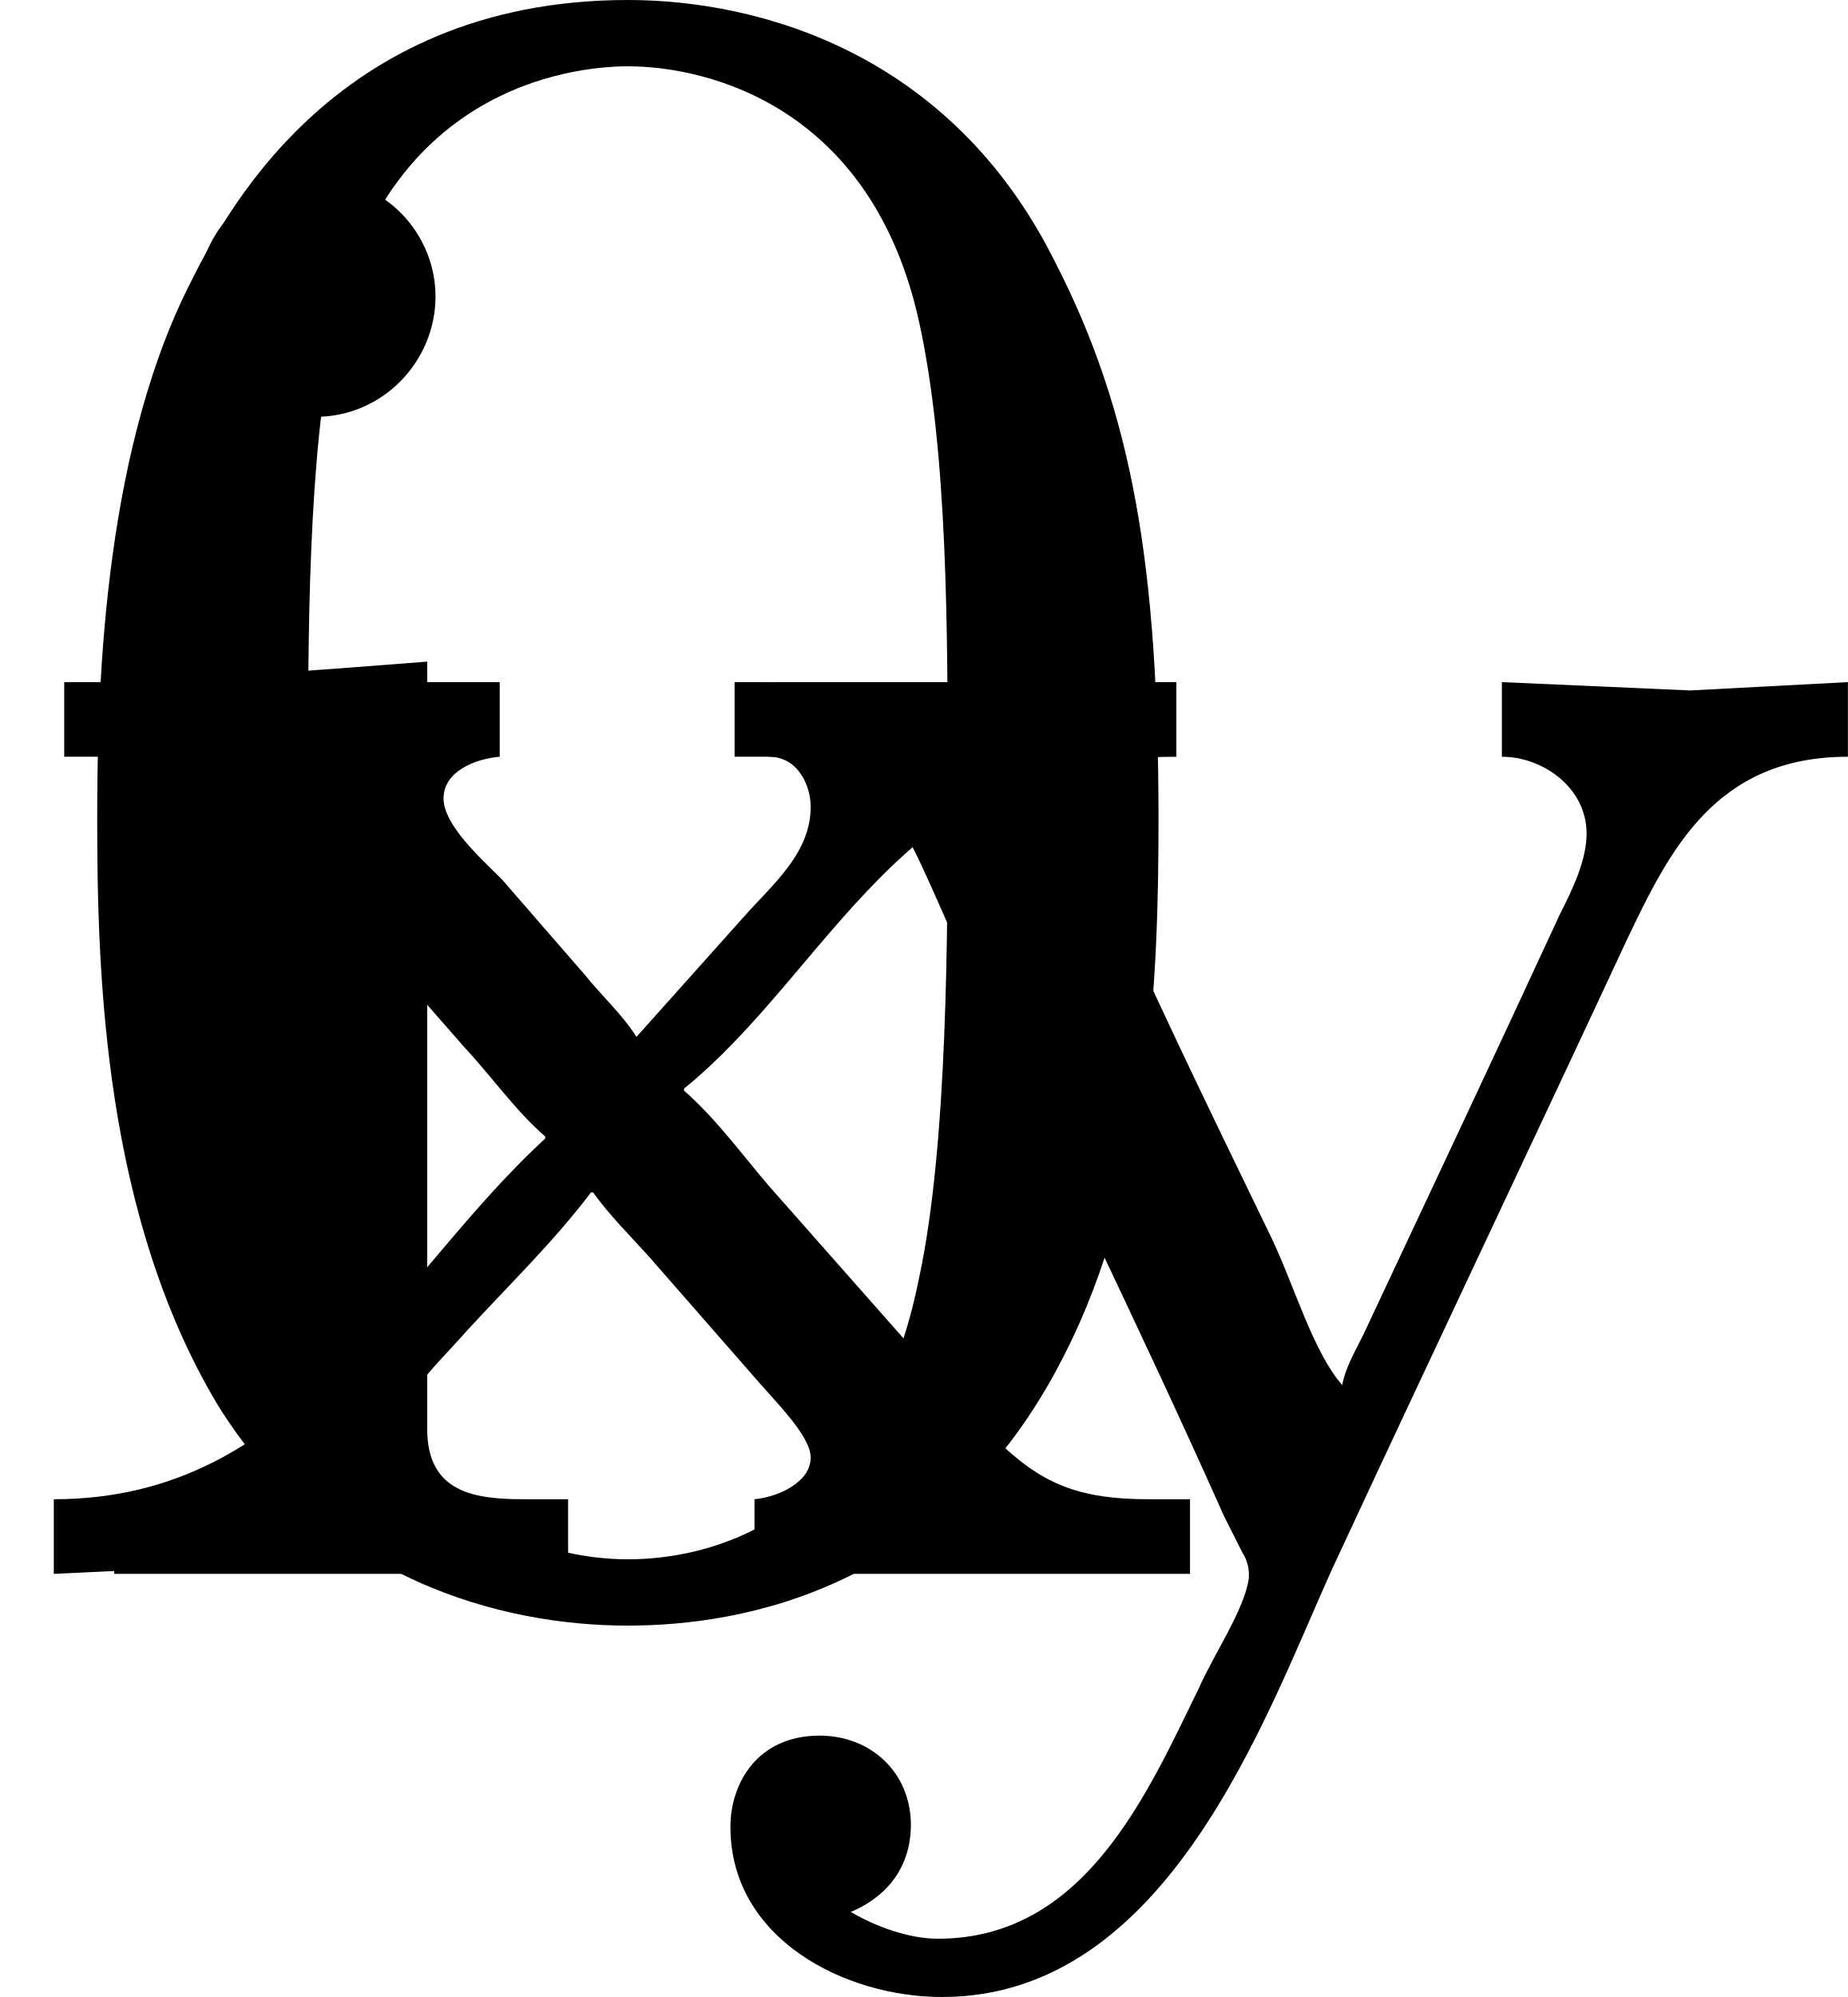
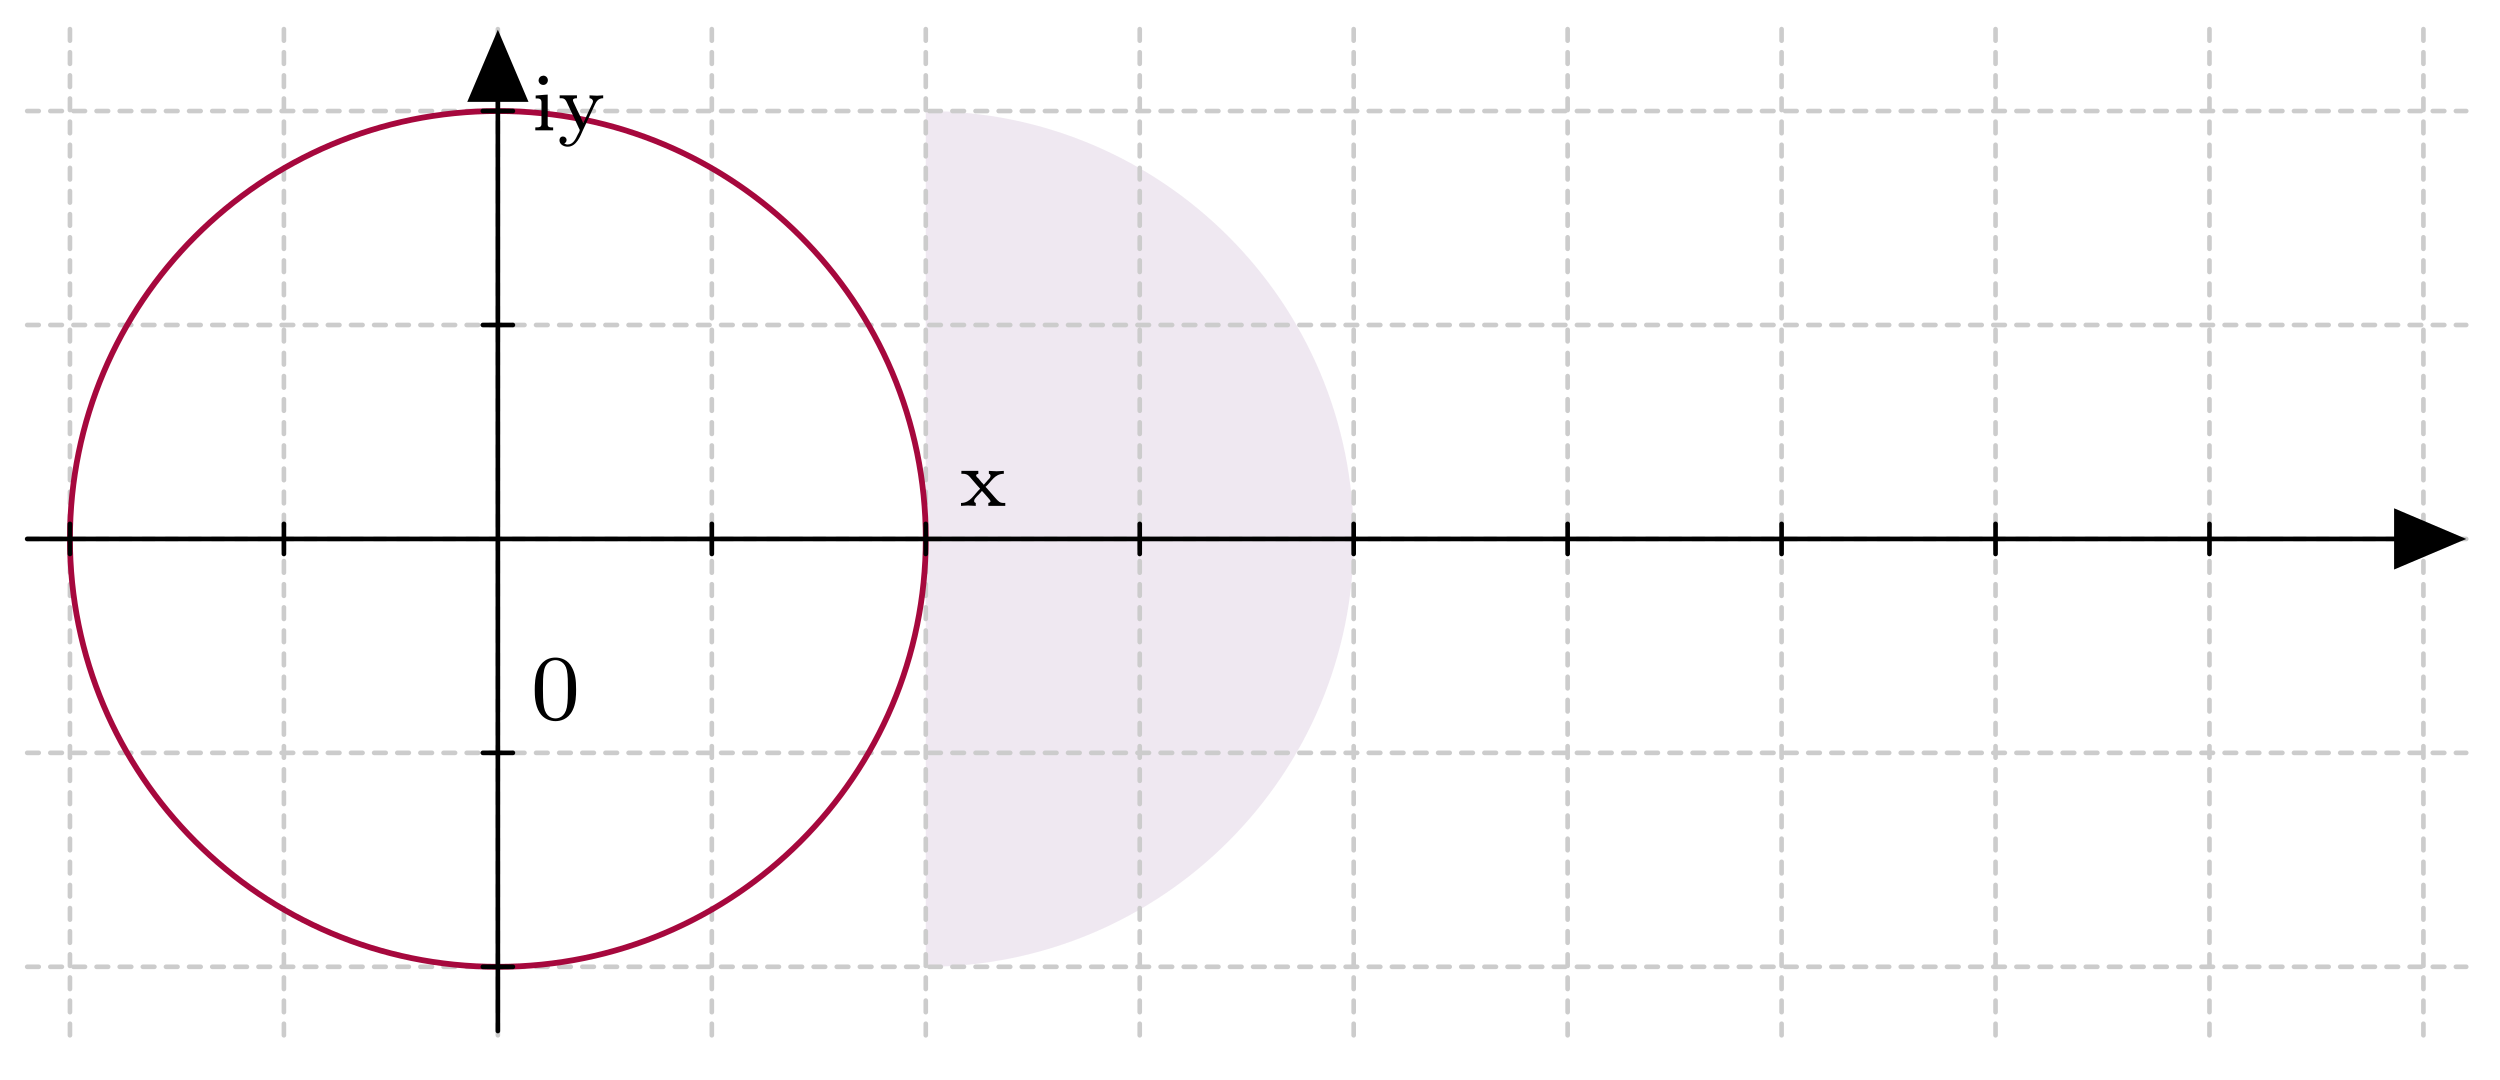
- <svg xmlns="http://www.w3.org/2000/svg" xmlns:xlink="http://www.w3.org/1999/xlink" version="1.1" width="6.216pt" height="6.716pt" viewBox="-29.273 -30.888 6.216 6.716">
+ <svg xmlns="http://www.w3.org/2000/svg" xmlns:xlink="http://www.w3.org/1999/xlink" width="214.432pt" height="92.625pt" viewBox="0 0 214.432 92.625">
  <defs>
-     <path id="g0-48" d="M3.897-2.542C3.897-3.395 3.81-3.913 3.547-4.423C3.196-5.125 2.55-5.3 2.112-5.3C1.108-5.3 .741-4.551 .63-4.328C.343-3.746 .327-2.957 .327-2.542C.327-2.016 .351-1.211 .733-.574C1.1 .016 1.69 .167 2.112 .167C2.495 .167 3.18 .048 3.579-.741C3.873-1.315 3.897-2.024 3.897-2.542ZM2.112-.056C1.841-.056 1.291-.183 1.124-1.02C1.036-1.474 1.036-2.224 1.036-2.638C1.036-3.188 1.036-3.746 1.124-4.184C1.291-4.997 1.913-5.077 2.112-5.077C2.383-5.077 2.933-4.941 3.092-4.216C3.188-3.778 3.188-3.18 3.188-2.638C3.188-2.168 3.188-1.451 3.092-1.004C2.925-.167 2.375-.056 2.112-.056Z" />
-     <path id="g1-105" d="M.411-2.999V-2.748H.439C.683-2.748 .907-2.741 .907-2.399V-.544C.907-.265 .739-.258 .384-.258V-.007H1.911V-.258H1.764C1.597-.258 1.437-.279 1.437-.495V-3.075L1.179-3.055L.411-2.999ZM1.004-4.693C.802-4.672 .663-4.484 .663-4.296C.663-4.087 .83-3.898 1.06-3.898S1.465-4.087 1.465-4.303C1.465-4.512 1.297-4.7 1.067-4.7C1.046-4.7 1.025-4.7 1.004-4.693Z" />
-     <path id="g1-120" d="M.216-3.006V-2.755H.356C.76-2.755 .886-2.559 1.074-2.336L1.562-1.778C1.653-1.681 1.736-1.562 1.834-1.478V-1.471C1.318-.997 1.004-.258 .181-.258V-.007L.767-.035L1.458-.007V-.258L1.395-.279C1.339-.314 1.318-.363 1.318-.418C1.318-.579 1.465-.704 1.569-.823C1.709-.976 1.862-1.123 1.988-1.29H1.995C2.05-1.213 2.12-1.144 2.183-1.074L2.525-.683C2.601-.593 2.727-.474 2.727-.398C2.727-.314 2.615-.265 2.538-.258V-.007H4.003V-.258H3.864C3.508-.258 3.417-.377 3.117-.711L2.587-1.311C2.497-1.416 2.406-1.541 2.301-1.632V-1.639C2.79-2.036 3.041-2.755 3.87-2.755V-3.006L3.264-2.978L2.587-3.006V-2.755C2.685-2.755 2.727-2.657 2.727-2.587C2.727-2.427 2.594-2.322 2.497-2.211L2.141-1.813C2.092-1.89 2.022-1.953 1.967-2.022L1.688-2.343C1.618-2.413 1.492-2.525 1.492-2.615S1.597-2.748 1.681-2.755V-3.006H.216Z" />
-     <path id="g1-121" d="M.216-3.006V-2.755H.363C.725-2.755 .781-2.525 .969-2.113C1.262-1.478 1.576-.844 1.862-.202L1.925-.077C1.939-.056 1.946-.028 1.946-.007V.007C1.932 .112 1.827 .265 1.778 .377C1.604 .732 1.395 1.22 .9 1.22C.802 1.22 .69 1.179 .607 1.13C.739 1.074 .809 .969 .809 .837C.809 .663 .676 .537 .502 .537C.293 .537 .202 .697 .202 .844C.202 1.22 .586 1.416 .914 1.416C1.674 1.416 2.001 .474 2.225-.021C2.552-.725 2.887-1.43 3.215-2.134C3.361-2.441 3.515-2.755 3.961-2.755V-3.006L3.431-2.978L2.797-3.006V-2.755C2.936-2.755 3.082-2.65 3.082-2.497C3.082-2.406 3.034-2.308 2.992-2.225C2.776-1.757 2.559-1.297 2.343-.837C2.315-.774 2.273-.711 2.26-.642C2.162-.753 2.099-.976 2.022-1.137C1.813-1.569 1.604-1.995 1.416-2.434C1.395-2.483 1.36-2.532 1.36-2.587V-2.615C1.381-2.748 1.583-2.755 1.702-2.755V-3.006H.216Z" />
+     <g>
+       <g id="glyph-0-0">
+         <path d="M 0.219 -3 L 0.219 -2.75 L 0.359 -2.75 C 0.766 -2.75 0.891 -2.547 1.078 -2.328 L 1.562 -1.766 C 1.641 -1.672 1.734 -1.562 1.828 -1.469 C 1.312 -1 1 -0.25 0.188 -0.25 L 0.188 0 L 0.766 -0.031 L 1.453 0 L 1.453 -0.25 L 1.391 -0.281 C 1.328 -0.312 1.312 -0.359 1.312 -0.422 C 1.312 -0.578 1.453 -0.703 1.562 -0.828 C 1.703 -0.969 1.859 -1.125 1.984 -1.281 C 2.047 -1.203 2.109 -1.141 2.172 -1.078 L 2.516 -0.688 C 2.594 -0.594 2.719 -0.469 2.719 -0.391 C 2.719 -0.312 2.609 -0.266 2.531 -0.25 L 2.531 0 L 3.984 0 L 3.984 -0.25 L 3.859 -0.25 C 3.5 -0.25 3.406 -0.375 3.109 -0.703 L 2.578 -1.312 C 2.484 -1.406 2.406 -1.531 2.297 -1.625 L 2.297 -1.641 C 2.781 -2.031 3.031 -2.75 3.859 -2.75 L 3.859 -3 L 3.25 -2.969 L 2.578 -3 L 2.578 -2.75 C 2.672 -2.75 2.719 -2.656 2.719 -2.578 C 2.719 -2.422 2.594 -2.312 2.484 -2.203 L 2.141 -1.812 C 2.094 -1.891 2.016 -1.953 1.953 -2.016 L 1.688 -2.344 C 1.609 -2.406 1.484 -2.516 1.484 -2.609 C 1.484 -2.703 1.594 -2.734 1.672 -2.75 L 1.672 -3 Z M 0.219 -3 " />
+       </g>
+       <g id="glyph-0-1">
+         <path d="M 0.406 -2.984 L 0.406 -2.734 L 0.438 -2.734 C 0.688 -2.734 0.906 -2.734 0.906 -2.391 L 0.906 -0.547 C 0.906 -0.266 0.734 -0.25 0.375 -0.25 L 0.375 0 L 1.906 0 L 1.906 -0.25 L 1.766 -0.25 C 1.594 -0.25 1.438 -0.281 1.438 -0.5 L 1.438 -3.062 L 1.172 -3.047 Z M 1 -4.672 C 0.797 -4.656 0.656 -4.469 0.656 -4.281 C 0.656 -4.078 0.828 -3.891 1.062 -3.891 C 1.281 -3.891 1.453 -4.078 1.453 -4.297 C 1.453 -4.5 1.297 -4.688 1.062 -4.688 C 1.047 -4.688 1.016 -4.688 1 -4.672 Z M 1 -4.672 " />
+       </g>
+       <g id="glyph-0-2">
+         <path d="M 0.219 -3 L 0.219 -2.75 L 0.359 -2.75 C 0.719 -2.75 0.781 -2.516 0.969 -2.109 C 1.266 -1.469 1.578 -0.844 1.859 -0.203 L 1.922 -0.078 C 1.938 -0.062 1.938 -0.031 1.938 0 C 1.922 0.109 1.828 0.266 1.766 0.375 C 1.594 0.734 1.391 1.219 0.891 1.219 C 0.797 1.219 0.688 1.172 0.609 1.125 C 0.734 1.078 0.812 0.969 0.812 0.828 C 0.812 0.656 0.672 0.531 0.5 0.531 C 0.297 0.531 0.203 0.703 0.203 0.844 C 0.203 1.219 0.578 1.406 0.906 1.406 C 1.672 1.406 2 0.469 2.219 -0.016 C 2.547 -0.719 2.875 -1.422 3.203 -2.125 C 3.344 -2.438 3.5 -2.75 3.953 -2.75 L 3.953 -3 L 3.422 -2.969 L 2.781 -3 L 2.781 -2.75 C 2.922 -2.75 3.078 -2.641 3.078 -2.484 C 3.078 -2.406 3.031 -2.297 2.984 -2.219 C 2.766 -1.75 2.547 -1.297 2.344 -0.828 C 2.312 -0.766 2.266 -0.703 2.25 -0.641 C 2.156 -0.75 2.094 -0.969 2.016 -1.141 C 1.812 -1.562 1.594 -1.984 1.406 -2.422 C 1.391 -2.469 1.359 -2.531 1.359 -2.578 L 1.359 -2.609 C 1.375 -2.734 1.578 -2.75 1.703 -2.75 L 1.703 -3 Z M 0.219 -3 " />
+       </g>
+       <g id="glyph-1-0">
+         <path d="M 3.875 -2.531 C 3.875 -3.375 3.797 -3.891 3.531 -4.406 C 3.188 -5.109 2.547 -5.281 2.109 -5.281 C 1.109 -5.281 0.734 -4.531 0.625 -4.312 C 0.344 -3.734 0.328 -2.938 0.328 -2.531 C 0.328 -2.016 0.344 -1.203 0.734 -0.578 C 1.094 0.016 1.688 0.172 2.109 0.172 C 2.484 0.172 3.172 0.047 3.562 -0.734 C 3.859 -1.312 3.875 -2.016 3.875 -2.531 Z M 2.109 -0.062 C 1.828 -0.062 1.281 -0.188 1.125 -1.016 C 1.031 -1.469 1.031 -2.219 1.031 -2.625 C 1.031 -3.172 1.031 -3.734 1.125 -4.172 C 1.281 -4.984 1.906 -5.062 2.109 -5.062 C 2.375 -5.062 2.922 -4.922 3.078 -4.203 C 3.172 -3.766 3.172 -3.172 3.172 -2.625 C 3.172 -2.156 3.172 -1.438 3.078 -1 C 2.906 -0.172 2.359 -0.062 2.109 -0.062 Z M 2.109 -0.062 " />
+       </g>
+     </g>
+     <clipPath id="clip-0">
+       <path clip-rule="nonzero" d="M 199 38 L 213.719 38 L 213.719 55 L 199 55 Z M 199 38 " />
+     </clipPath>
  </defs>
-   <g id="page1">
-     <use x="-29.273" y="-25.588" xlink:href="#g1-120" />
-     <use x="-29.273" y="-25.588" xlink:href="#g1-105" />
-     <use x="-27.018" y="-25.588" xlink:href="#g1-121" />
-     <use x="-29.273" y="-25.588" xlink:href="#g0-48" />
+   <path fill-rule="nonzero" fill="rgb(75.763%, 64.235%, 78.824%)" fill-opacity="0.25" d="M 116.109 46.227 C 116.109 25.953 99.676 9.523 79.406 9.523 C 59.137 9.523 42.703 25.953 42.703 46.227 C 42.703 66.496 59.137 82.926 79.406 82.926 C 99.676 82.926 116.109 66.496 116.109 46.227 Z M 116.109 46.227 " />
+   <path fill-rule="nonzero" fill="rgb(100%, 100%, 100%)" fill-opacity="1" d="M 42.703 82.926 L 42.703 9.523 L 79.406 9.523 L 79.406 82.926 Z M 42.703 82.926 " />
+   <path fill="none" stroke-width="0.399" stroke-linecap="round" stroke-linejoin="round" stroke="rgb(79.999%, 79.999%, 79.999%)" stroke-opacity="1" stroke-dasharray="0.996 0.996" stroke-miterlimit="10" d="M -40.536 -36.85 L 169.515 -36.85 M -40.536 -18.424 L 169.515 -18.424 M -40.536 -0.002 L 169.515 -0.002 M -40.536 18.424 L 169.515 18.424 M -40.536 36.85 L 169.515 36.85 M -36.853 -42.748 L -36.853 44.22 M -18.427 -42.748 L -18.427 44.22 M -0.001 -42.748 L -0.001 44.22 M 18.425 -42.748 L 18.425 44.22 M 36.851 -42.748 L 36.851 44.22 M 55.277 -42.748 L 55.277 44.22 M 73.702 -42.748 L 73.702 44.22 M 92.128 -42.748 L 92.128 44.22 M 110.554 -42.748 L 110.554 44.22 M 128.98 -42.748 L 128.98 44.22 M 147.402 -42.748 L 147.402 44.22 M 165.828 -42.748 L 165.828 44.22 " transform="matrix(0.995968, 0, 0, -0.995968, 42.70418, 46.22485)" />
+   <path fill="none" stroke-width="0.498" stroke-linecap="round" stroke-linejoin="round" stroke="rgb(65.099%, 3.136%, 23.923%)" stroke-opacity="1" stroke-miterlimit="10" d="M 36.851 -0.002 C 36.851 20.354 20.351 36.85 -0.001 36.85 C -20.353 36.85 -36.853 20.354 -36.853 -0.002 C -36.853 -20.353 -20.353 -36.85 -0.001 -36.85 C 20.351 -36.85 36.851 -20.353 36.851 -0.002 Z M 36.851 -0.002 " transform="matrix(0.995968, 0, 0, -0.995968, 42.70418, 46.22485)" />
+   <path fill="none" stroke-width="0.399" stroke-linecap="round" stroke-linejoin="round" stroke="rgb(0%, 0%, 0%)" stroke-opacity="1" stroke-miterlimit="10" d="M -40.536 -0.002 L 168.707 -0.002 " transform="matrix(0.995968, 0, 0, -0.995968, 42.70418, 46.22485)" />
+   <path fill-rule="nonzero" fill="rgb(0%, 0%, 0%)" fill-opacity="1" d="M 205.547 43.898 L 211.027 46.227 L 205.547 48.551 Z M 205.547 43.898 " />
+   <g clip-path="url(#clip-0)">
+     <path fill="none" stroke-width="0.399" stroke-linecap="round" stroke-linejoin="miter" stroke="rgb(0%, 0%, 0%)" stroke-opacity="1" stroke-miterlimit="10" d="M -5.204 2.336 L 0.299 -0.002 L -5.204 -2.335 Z M -5.204 2.336 " transform="matrix(0.995968, 0, 0, -0.995968, 210.7295, 46.22485)" />
+   </g>
+   <path fill="none" stroke-width="0.399" stroke-linecap="round" stroke-linejoin="round" stroke="rgb(0%, 0%, 0%)" stroke-opacity="1" stroke-miterlimit="10" d="M -36.853 1.296 L -36.853 -1.296 " transform="matrix(0.995968, 0, 0, -0.995968, 42.70418, 46.22485)" />
+   <path fill="none" stroke-width="0.399" stroke-linecap="round" stroke-linejoin="round" stroke="rgb(0%, 0%, 0%)" stroke-opacity="1" stroke-miterlimit="10" d="M -18.427 1.296 L -18.427 -1.296 " transform="matrix(0.995968, 0, 0, -0.995968, 42.70418, 46.22485)" />
+   <path fill="none" stroke-width="0.399" stroke-linecap="round" stroke-linejoin="round" stroke="rgb(0%, 0%, 0%)" stroke-opacity="1" stroke-miterlimit="10" d="M 18.425 1.296 L 18.425 -1.296 " transform="matrix(0.995968, 0, 0, -0.995968, 42.70418, 46.22485)" />
+   <path fill="none" stroke-width="0.399" stroke-linecap="round" stroke-linejoin="round" stroke="rgb(0%, 0%, 0%)" stroke-opacity="1" stroke-miterlimit="10" d="M 36.851 1.296 L 36.851 -1.296 " transform="matrix(0.995968, 0, 0, -0.995968, 42.70418, 46.22485)" />
+   <path fill="none" stroke-width="0.399" stroke-linecap="round" stroke-linejoin="round" stroke="rgb(0%, 0%, 0%)" stroke-opacity="1" stroke-miterlimit="10" d="M 55.277 1.296 L 55.277 -1.296 " transform="matrix(0.995968, 0, 0, -0.995968, 42.70418, 46.22485)" />
+   <path fill="none" stroke-width="0.399" stroke-linecap="round" stroke-linejoin="round" stroke="rgb(0%, 0%, 0%)" stroke-opacity="1" stroke-miterlimit="10" d="M 73.702 1.296 L 73.702 -1.296 " transform="matrix(0.995968, 0, 0, -0.995968, 42.70418, 46.22485)" />
+   <path fill="none" stroke-width="0.399" stroke-linecap="round" stroke-linejoin="round" stroke="rgb(0%, 0%, 0%)" stroke-opacity="1" stroke-miterlimit="10" d="M 92.128 1.296 L 92.128 -1.296 " transform="matrix(0.995968, 0, 0, -0.995968, 42.70418, 46.22485)" />
+   <path fill="none" stroke-width="0.399" stroke-linecap="round" stroke-linejoin="round" stroke="rgb(0%, 0%, 0%)" stroke-opacity="1" stroke-miterlimit="10" d="M 110.554 1.296 L 110.554 -1.296 " transform="matrix(0.995968, 0, 0, -0.995968, 42.70418, 46.22485)" />
+   <path fill="none" stroke-width="0.399" stroke-linecap="round" stroke-linejoin="round" stroke="rgb(0%, 0%, 0%)" stroke-opacity="1" stroke-miterlimit="10" d="M 128.98 1.296 L 128.98 -1.296 " transform="matrix(0.995968, 0, 0, -0.995968, 42.70418, 46.22485)" />
+   <path fill="none" stroke-width="0.399" stroke-linecap="round" stroke-linejoin="round" stroke="rgb(0%, 0%, 0%)" stroke-opacity="1" stroke-miterlimit="10" d="M 147.402 1.296 L 147.402 -1.296 " transform="matrix(0.995968, 0, 0, -0.995968, 42.70418, 46.22485)" />
+   <path fill="none" stroke-width="0.399" stroke-linecap="round" stroke-linejoin="round" stroke="rgb(0%, 0%, 0%)" stroke-opacity="1" stroke-miterlimit="10" d="M 165.828 1.296 L 165.828 -1.296 " transform="matrix(0.995968, 0, 0, -0.995968, 42.70418, 46.22485)" />
+   <g fill="rgb(0%, 0%, 0%)" fill-opacity="1">
+     <use xlink:href="#glyph-0-0" x="82.241" y="43.39" />
+   </g>
+   <path fill="none" stroke-width="0.399" stroke-linecap="round" stroke-linejoin="round" stroke="rgb(0%, 0%, 0%)" stroke-opacity="1" stroke-miterlimit="10" d="M -0.001 -42.38 L -0.001 43.043 " transform="matrix(0.995968, 0, 0, -0.995968, 42.70418, 46.22485)" />
+   <path fill-rule="nonzero" fill="rgb(0%, 0%, 0%)" fill-opacity="1" stroke-width="0.399" stroke-linecap="round" stroke-linejoin="miter" stroke="rgb(0%, 0%, 0%)" stroke-opacity="1" stroke-miterlimit="10" d="M -5.205 2.335 L 0.297 0.001 L -5.205 -2.336 Z M -5.205 2.335 " transform="matrix(0, -0.995968, -0.995968, 0, 42.70418, 3.354668)" />
+   <path fill="none" stroke-width="0.399" stroke-linecap="round" stroke-linejoin="round" stroke="rgb(0%, 0%, 0%)" stroke-opacity="1" stroke-miterlimit="10" d="M 1.293 -36.85 L -1.295 -36.85 " transform="matrix(0.995968, 0, 0, -0.995968, 42.70418, 46.22485)" />
+   <path fill="none" stroke-width="0.399" stroke-linecap="round" stroke-linejoin="round" stroke="rgb(0%, 0%, 0%)" stroke-opacity="1" stroke-miterlimit="10" d="M 1.293 -18.424 L -1.295 -18.424 " transform="matrix(0.995968, 0, 0, -0.995968, 42.70418, 46.22485)" />
+   <path fill="none" stroke-width="0.399" stroke-linecap="round" stroke-linejoin="round" stroke="rgb(0%, 0%, 0%)" stroke-opacity="1" stroke-miterlimit="10" d="M 1.293 18.424 L -1.295 18.424 " transform="matrix(0.995968, 0, 0, -0.995968, 42.70418, 46.22485)" />
+   <path fill="none" stroke-width="0.399" stroke-linecap="round" stroke-linejoin="round" stroke="rgb(0%, 0%, 0%)" stroke-opacity="1" stroke-miterlimit="10" d="M 1.293 36.85 L -1.295 36.85 " transform="matrix(0.995968, 0, 0, -0.995968, 42.70418, 46.22485)" />
+   <g fill="rgb(0%, 0%, 0%)" fill-opacity="1">
+     <use xlink:href="#glyph-0-1" x="45.539" y="11.177" />
+     <use xlink:href="#glyph-0-2" x="47.784" y="11.177" />
+   </g>
+   <g fill="rgb(0%, 0%, 0%)" fill-opacity="1">
+     <use xlink:href="#glyph-1-0" x="45.539" y="61.682" />
  </g>
</svg>
